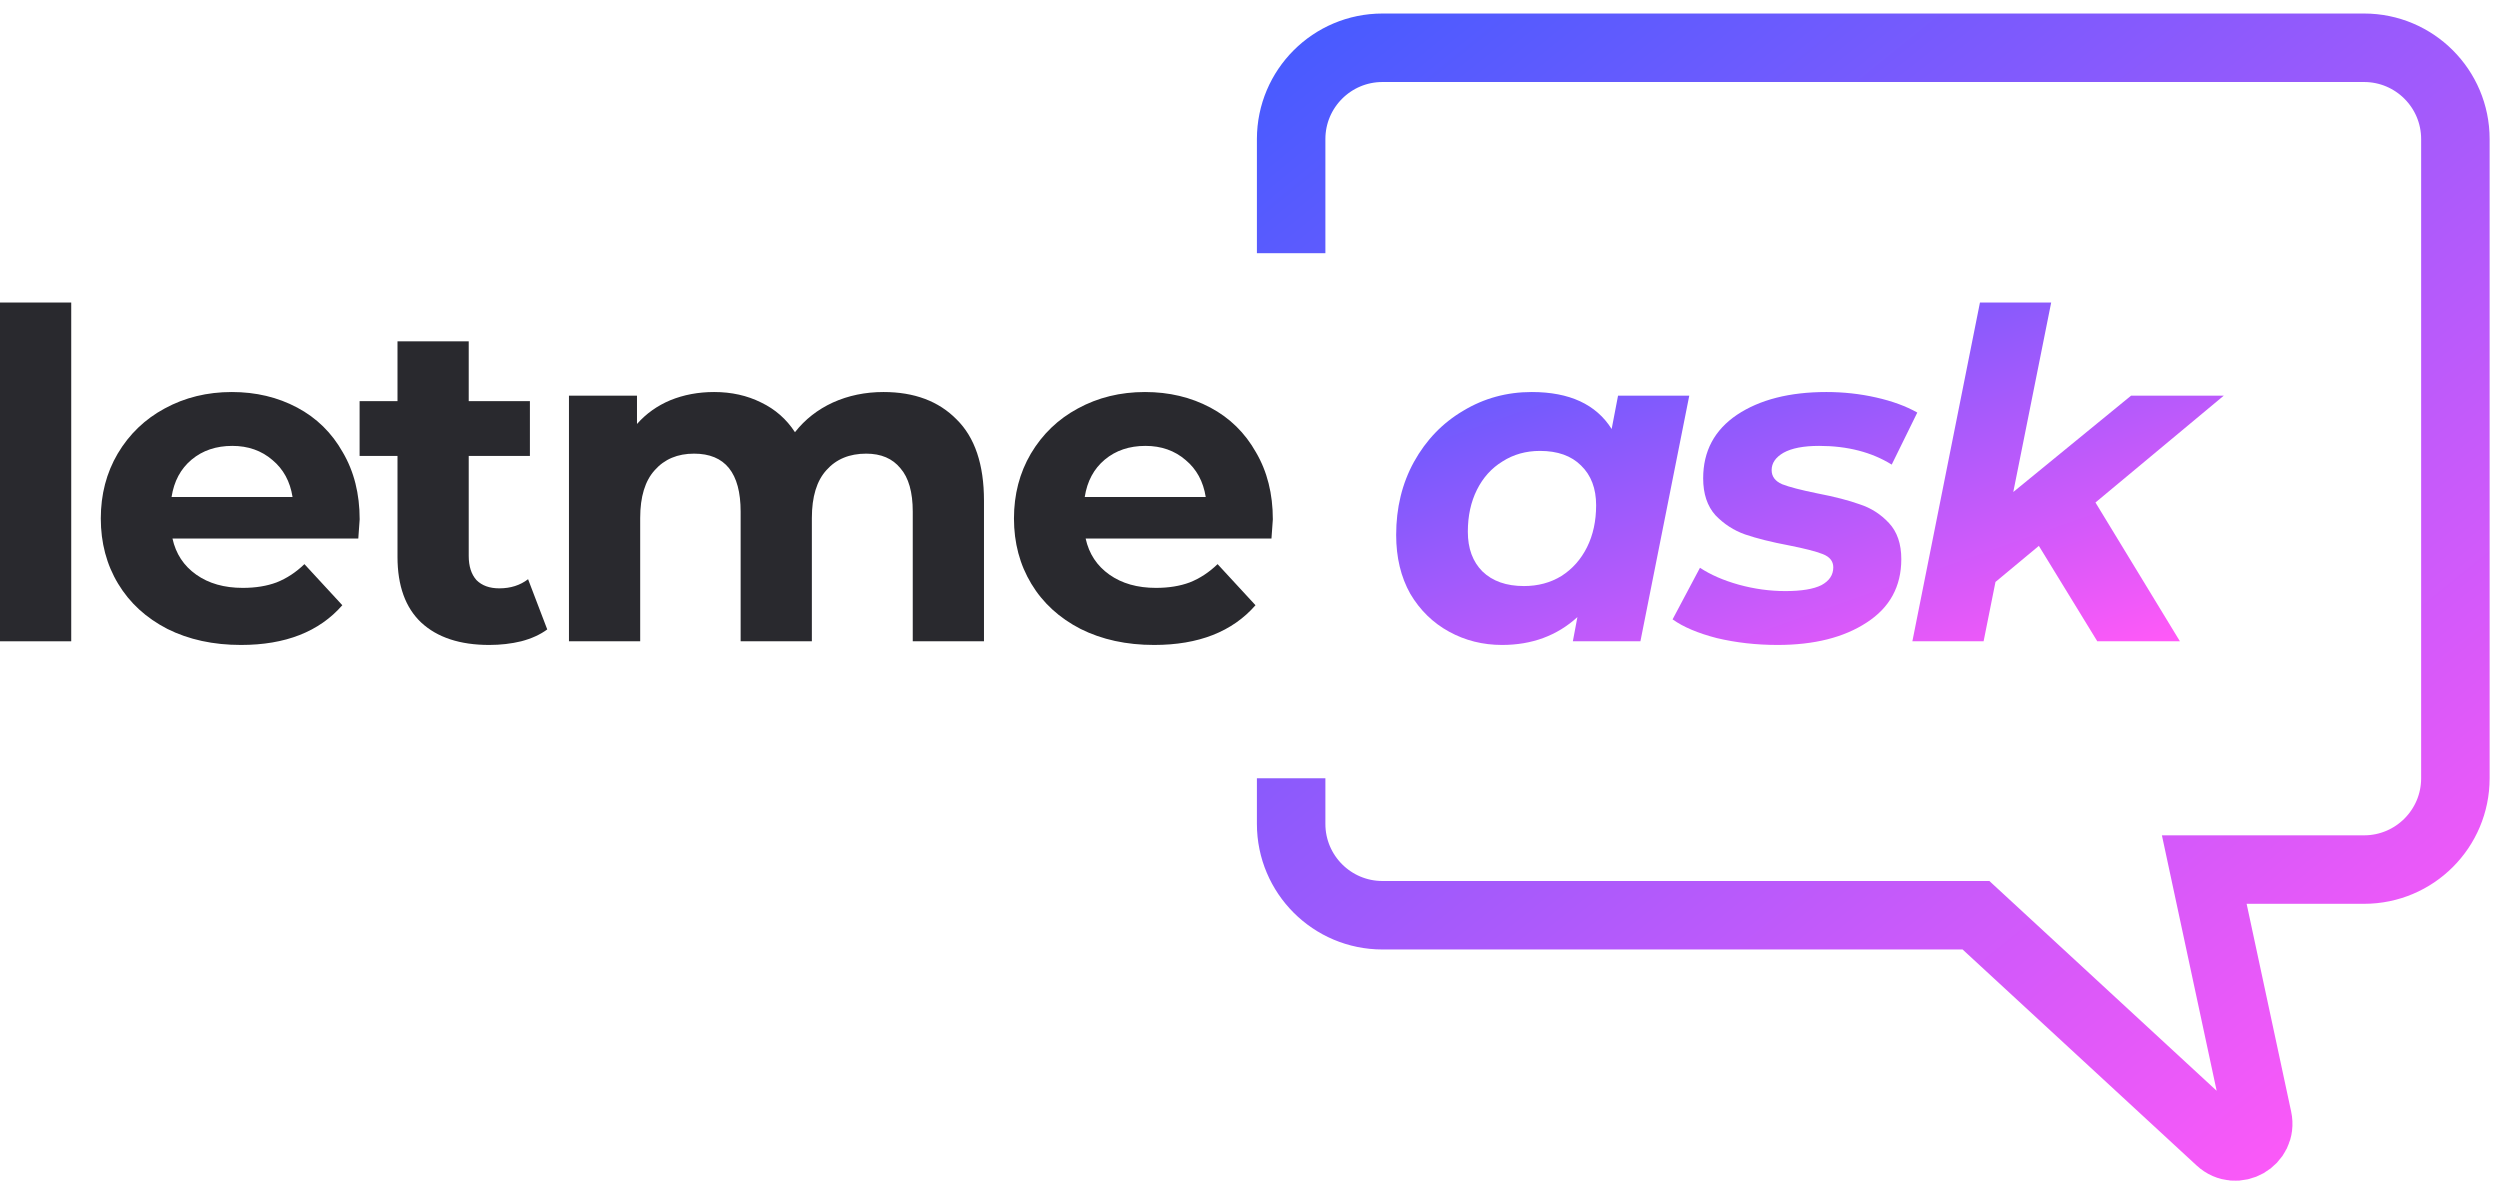
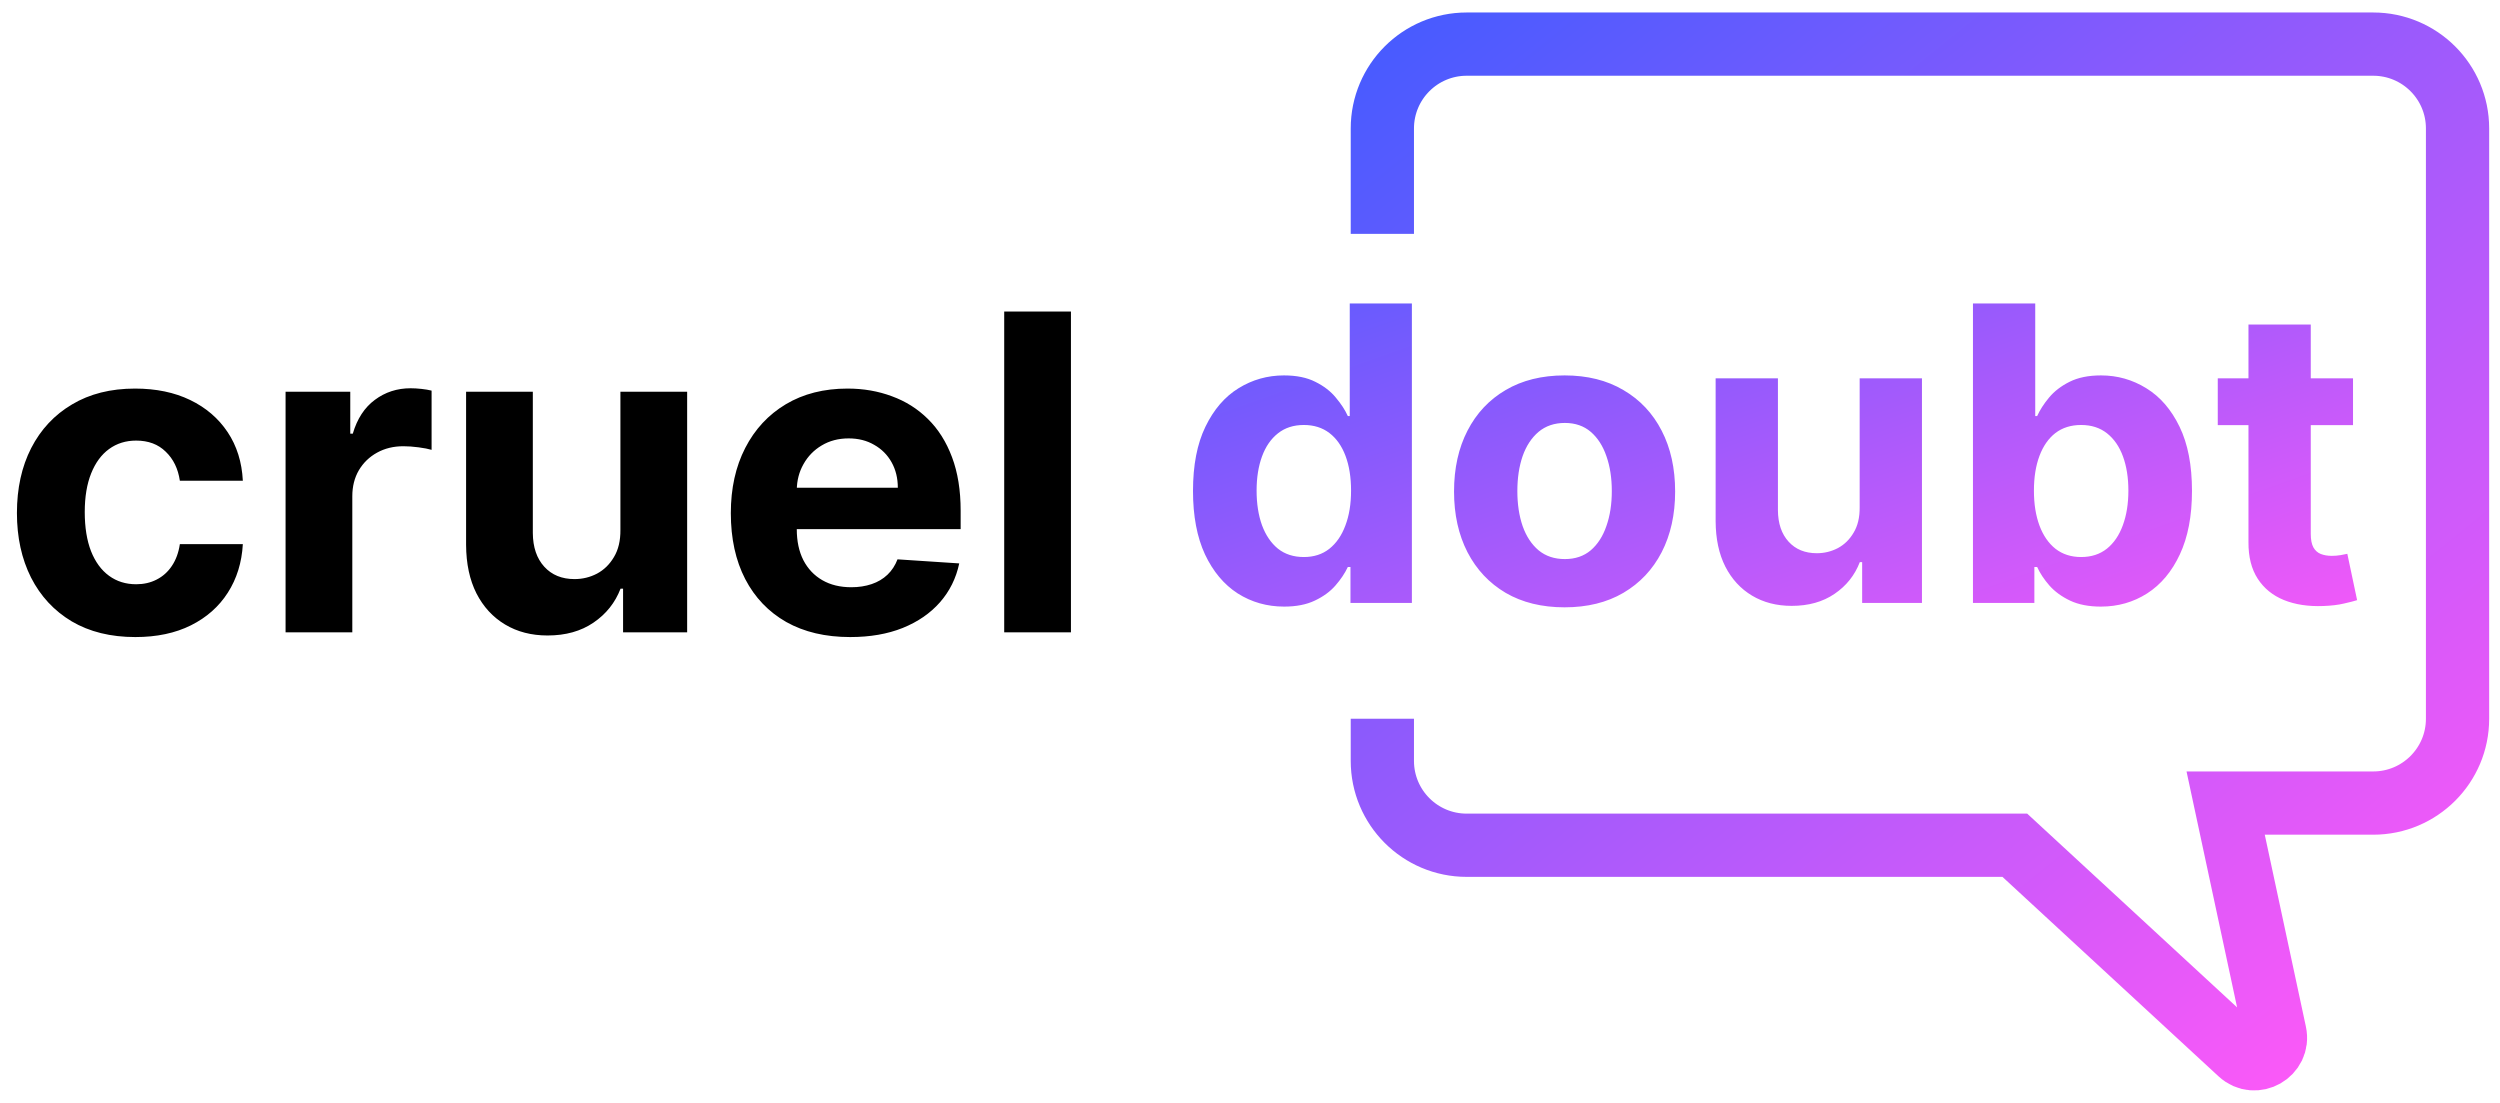
- <svg xmlns="http://www.w3.org/2000/svg" width="157" height="75" viewBox="0 0 157 75" fill="none">
-   <path d="M0 18.999H4.473V40.273H0V18.999Z" fill="#29292E" />
-   <path d="M22.587 32.618C22.587 32.675 22.558 33.077 22.501 33.822H10.832C11.042 34.778 11.539 35.533 12.323 36.087C13.106 36.642 14.081 36.919 15.247 36.919C16.05 36.919 16.757 36.804 17.369 36.575C18 36.326 18.583 35.944 19.118 35.428L21.498 38.008C20.045 39.671 17.923 40.503 15.133 40.503C13.393 40.503 11.854 40.168 10.516 39.499C9.178 38.811 8.146 37.865 7.42 36.661C6.693 35.457 6.33 34.09 6.33 32.561C6.33 31.051 6.684 29.694 7.391 28.489C8.117 27.266 9.102 26.32 10.344 25.651C11.606 24.963 13.011 24.619 14.559 24.619C16.069 24.619 17.436 24.944 18.659 25.593C19.883 26.243 20.838 27.18 21.526 28.403C22.234 29.608 22.587 31.012 22.587 32.618ZM14.588 28.002C13.575 28.002 12.724 28.289 12.036 28.862C11.348 29.436 10.927 30.219 10.774 31.213H18.372C18.22 30.238 17.799 29.464 17.111 28.891C16.423 28.298 15.582 28.002 14.588 28.002Z" fill="#29292E" />
-   <path d="M34.367 39.528C33.928 39.853 33.383 40.102 32.733 40.273C32.102 40.426 31.433 40.503 30.726 40.503C28.891 40.503 27.467 40.035 26.454 39.098C25.46 38.161 24.963 36.785 24.963 34.969V28.633H22.583V25.192H24.963V21.436H29.436V25.192H33.278V28.633H29.436V34.912C29.436 35.562 29.598 36.068 29.923 36.431C30.267 36.776 30.745 36.948 31.357 36.948C32.064 36.948 32.666 36.756 33.163 36.374L34.367 39.528Z" fill="#29292E" />
-   <path d="M55.486 24.619C57.417 24.619 58.946 25.192 60.074 26.339C61.221 27.467 61.794 29.168 61.794 31.443V40.273H57.321V32.131C57.321 30.907 57.063 29.999 56.547 29.407C56.05 28.795 55.333 28.489 54.397 28.489C53.345 28.489 52.514 28.833 51.902 29.522C51.291 30.191 50.985 31.194 50.985 32.532V40.273H46.512V32.131C46.512 29.703 45.537 28.489 43.587 28.489C42.555 28.489 41.733 28.833 41.122 29.522C40.51 30.191 40.204 31.194 40.204 32.532V40.273H35.731V24.848H40.003V26.626C40.577 25.976 41.275 25.479 42.096 25.135C42.938 24.791 43.855 24.619 44.849 24.619C45.938 24.619 46.923 24.838 47.802 25.278C48.681 25.699 49.389 26.32 49.924 27.142C50.555 26.339 51.348 25.718 52.304 25.278C53.279 24.838 54.339 24.619 55.486 24.619Z" fill="#29292E" />
-   <path d="M79.934 32.618C79.934 32.675 79.906 33.077 79.848 33.822H68.179C68.389 34.778 68.886 35.533 69.67 36.087C70.454 36.642 71.428 36.919 72.594 36.919C73.397 36.919 74.104 36.804 74.716 36.575C75.347 36.326 75.93 35.944 76.465 35.428L78.845 38.008C77.392 39.671 75.27 40.503 72.48 40.503C70.74 40.503 69.201 40.168 67.864 39.499C66.525 38.811 65.493 37.865 64.767 36.661C64.041 35.457 63.677 34.09 63.677 32.561C63.677 31.051 64.031 29.694 64.738 28.489C65.465 27.266 66.449 26.32 67.692 25.651C68.953 24.963 70.358 24.619 71.906 24.619C73.416 24.619 74.783 24.944 76.006 25.593C77.23 26.243 78.185 27.18 78.874 28.403C79.581 29.608 79.934 31.012 79.934 32.618ZM71.935 28.002C70.922 28.002 70.071 28.289 69.383 28.862C68.695 29.436 68.275 30.219 68.121 31.213H75.72C75.567 30.238 75.146 29.464 74.458 28.891C73.77 28.298 72.929 28.002 71.935 28.002Z" fill="#29292E" />
-   <path d="M106.086 24.848L103.018 40.273H98.775L99.061 38.754C97.781 39.92 96.204 40.503 94.331 40.503C93.126 40.503 92.018 40.226 91.005 39.671C89.992 39.117 89.179 38.324 88.567 37.292C87.975 36.24 87.679 35.007 87.679 33.593C87.679 31.892 88.051 30.363 88.797 29.006C89.561 27.629 90.594 26.559 91.894 25.794C93.193 25.011 94.627 24.619 96.194 24.619C98.564 24.619 100.237 25.393 101.212 26.941L101.613 24.848H106.086ZM95.707 36.804C96.586 36.804 97.37 36.594 98.058 36.173C98.746 35.734 99.281 35.132 99.664 34.367C100.046 33.602 100.237 32.723 100.237 31.729C100.237 30.678 99.922 29.846 99.291 29.235C98.679 28.623 97.819 28.317 96.71 28.317C95.831 28.317 95.047 28.537 94.359 28.977C93.671 29.397 93.136 29.99 92.754 30.754C92.371 31.519 92.18 32.398 92.18 33.392C92.18 34.444 92.486 35.275 93.098 35.887C93.728 36.498 94.598 36.804 95.707 36.804Z" fill="url(#paint0_linear)" />
-   <path d="M111.632 40.503C110.294 40.503 109.023 40.359 107.819 40.073C106.634 39.767 105.707 39.375 105.038 38.897L106.758 35.657C107.427 36.097 108.239 36.451 109.195 36.718C110.17 36.986 111.145 37.12 112.119 37.12C113.133 37.12 113.888 36.995 114.385 36.747C114.882 36.479 115.13 36.106 115.13 35.629C115.13 35.246 114.91 34.969 114.471 34.797C114.031 34.625 113.324 34.444 112.349 34.252C111.24 34.042 110.323 33.813 109.596 33.564C108.889 33.316 108.268 32.914 107.733 32.36C107.217 31.787 106.959 31.012 106.959 30.038C106.959 28.336 107.666 27.008 109.08 26.052C110.514 25.096 112.387 24.619 114.7 24.619C115.77 24.619 116.812 24.733 117.825 24.963C118.838 25.192 119.698 25.508 120.406 25.909L118.8 29.177C117.538 28.394 116.019 28.002 114.241 28.002C113.266 28.002 112.521 28.145 112.005 28.432C111.508 28.719 111.259 29.082 111.259 29.522C111.259 29.923 111.479 30.219 111.919 30.41C112.358 30.582 113.094 30.774 114.127 30.984C115.216 31.194 116.105 31.424 116.793 31.672C117.5 31.901 118.112 32.293 118.628 32.847C119.144 33.402 119.402 34.157 119.402 35.113C119.402 36.833 118.676 38.161 117.223 39.098C115.79 40.035 113.926 40.503 111.632 40.503Z" fill="url(#paint1_linear)" />
-   <path d="M131.595 31.557L136.899 40.273H131.71L128.04 34.281L125.316 36.546L124.57 40.273H120.097L124.341 18.999H128.814L126.434 30.898L133.831 24.848H139.652L131.595 31.557Z" fill="url(#paint2_linear)" />
-   <path d="M81.084 15.902V8.734C81.084 5.567 83.652 3 86.819 3H148.463C151.63 3 154.198 5.567 154.198 8.734V48.875C154.198 52.042 151.63 54.609 148.463 54.609H138.428L141.782 70.26C142.075 71.628 140.436 72.563 139.408 71.614L124.092 57.477H86.819C83.652 57.477 81.084 54.909 81.084 51.742V48.875" stroke="url(#paint3_linear)" stroke-width="4.301" />
+ <svg xmlns="http://www.w3.org/2000/svg" width="170" height="75" viewBox="0 0 170 75" fill="none">
+   <path d="M87.318 41.249C86.158 41.249 85.108 40.95 84.166 40.354C83.231 39.751 82.489 38.865 81.939 37.699C81.395 36.526 81.124 35.087 81.124 33.383C81.124 31.634 81.405 30.178 81.969 29.018C82.532 27.852 83.281 26.98 84.216 26.403C85.157 25.82 86.188 25.528 87.308 25.528C88.163 25.528 88.876 25.674 89.446 25.966C90.023 26.251 90.487 26.609 90.838 27.04C91.196 27.464 91.468 27.882 91.653 28.293H91.783V20.636H96.008V41H91.832V38.554H91.653C91.454 38.978 91.173 39.399 90.808 39.817C90.45 40.228 89.983 40.569 89.406 40.841C88.836 41.113 88.14 41.249 87.318 41.249ZM88.66 37.878C89.343 37.878 89.92 37.692 90.391 37.321C90.868 36.943 91.233 36.416 91.484 35.74C91.743 35.064 91.872 34.272 91.872 33.364C91.872 32.456 91.746 31.667 91.494 30.997C91.242 30.328 90.878 29.811 90.401 29.446C89.923 29.081 89.343 28.899 88.66 28.899C87.965 28.899 87.378 29.088 86.901 29.466C86.423 29.844 86.062 30.367 85.817 31.037C85.572 31.706 85.449 32.482 85.449 33.364C85.449 34.252 85.572 35.037 85.817 35.72C86.069 36.396 86.43 36.927 86.901 37.311C87.378 37.689 87.965 37.878 88.66 37.878ZM106.392 41.298C104.847 41.298 103.511 40.97 102.385 40.314C101.264 39.651 100.399 38.73 99.789 37.55C99.18 36.363 98.875 34.988 98.875 33.423C98.875 31.846 99.18 30.467 99.789 29.287C100.399 28.1 101.264 27.179 102.385 26.523C103.511 25.86 104.847 25.528 106.392 25.528C107.936 25.528 109.269 25.86 110.389 26.523C111.516 27.179 112.384 28.1 112.994 29.287C113.604 30.467 113.909 31.846 113.909 33.423C113.909 34.988 113.604 36.363 112.994 37.55C112.384 38.73 111.516 39.651 110.389 40.314C109.269 40.97 107.936 41.298 106.392 41.298ZM106.412 38.017C107.114 38.017 107.701 37.818 108.172 37.42C108.642 37.016 108.997 36.466 109.235 35.77C109.481 35.074 109.603 34.282 109.603 33.394C109.603 32.505 109.481 31.713 109.235 31.017C108.997 30.321 108.642 29.771 108.172 29.366C107.701 28.962 107.114 28.76 106.412 28.76C105.702 28.76 105.106 28.962 104.622 29.366C104.145 29.771 103.783 30.321 103.538 31.017C103.299 31.713 103.18 32.505 103.18 33.394C103.18 34.282 103.299 35.074 103.538 35.77C103.783 36.466 104.145 37.016 104.622 37.42C105.106 37.818 105.702 38.017 106.412 38.017ZM126.457 34.497V25.727H130.693V41H126.626V38.226H126.467C126.122 39.121 125.549 39.84 124.747 40.383C123.951 40.927 122.98 41.199 121.833 41.199C120.813 41.199 119.914 40.967 119.139 40.503C118.363 40.039 117.757 39.379 117.319 38.524C116.888 37.669 116.67 36.645 116.663 35.452V25.727H120.899V34.696C120.905 35.597 121.147 36.31 121.625 36.834C122.102 37.358 122.742 37.619 123.544 37.619C124.054 37.619 124.531 37.503 124.975 37.271C125.42 37.033 125.778 36.681 126.049 36.217C126.328 35.753 126.464 35.18 126.457 34.497ZM134.161 41V20.636H138.396V28.293H138.526C138.711 27.882 138.98 27.464 139.331 27.04C139.689 26.609 140.153 26.251 140.723 25.966C141.3 25.674 142.016 25.528 142.871 25.528C143.984 25.528 145.012 25.82 145.953 26.403C146.894 26.98 147.647 27.852 148.21 29.018C148.774 30.178 149.055 31.634 149.055 33.383C149.055 35.087 148.78 36.526 148.23 37.699C147.687 38.865 146.944 39.751 146.003 40.354C145.068 40.95 144.021 41.249 142.861 41.249C142.039 41.249 141.339 41.113 140.763 40.841C140.193 40.569 139.725 40.228 139.361 39.817C138.996 39.399 138.718 38.978 138.526 38.554H138.337V41H134.161ZM138.307 33.364C138.307 34.272 138.433 35.064 138.685 35.74C138.937 36.416 139.301 36.943 139.778 37.321C140.256 37.692 140.836 37.878 141.518 37.878C142.208 37.878 142.791 37.689 143.268 37.311C143.746 36.927 144.107 36.396 144.352 35.72C144.604 35.037 144.73 34.252 144.73 33.364C144.73 32.482 144.607 31.706 144.362 31.037C144.117 30.367 143.756 29.844 143.278 29.466C142.801 29.088 142.214 28.899 141.518 28.899C140.829 28.899 140.246 29.081 139.768 29.446C139.298 29.811 138.937 30.328 138.685 30.997C138.433 31.667 138.307 32.456 138.307 33.364ZM160.005 25.727V28.909H150.808V25.727H160.005ZM152.896 22.068H157.132V36.307C157.132 36.698 157.191 37.003 157.311 37.222C157.43 37.434 157.596 37.583 157.808 37.669C158.027 37.755 158.279 37.798 158.564 37.798C158.762 37.798 158.961 37.782 159.16 37.749C159.359 37.709 159.511 37.679 159.618 37.659L160.284 40.811C160.072 40.877 159.773 40.954 159.389 41.04C159.004 41.133 158.537 41.189 157.987 41.209C156.966 41.249 156.071 41.113 155.302 40.801C154.54 40.49 153.947 40.006 153.522 39.349C153.098 38.693 152.889 37.865 152.896 36.864V22.068Z" fill="url(#paint0_linear_12619_1591)" />
+   <path d="M9.205 43.32C7.528 43.32 6.087 42.965 4.879 42.254C3.679 41.537 2.756 40.543 2.109 39.271C1.47 38 1.151 36.537 1.151 34.882C1.151 33.206 1.474 31.736 2.12 30.472C2.773 29.2 3.7 28.209 4.901 27.499C6.101 26.782 7.528 26.423 9.183 26.423C10.611 26.423 11.861 26.683 12.933 27.201C14.006 27.72 14.854 28.447 15.479 29.385C16.104 30.322 16.449 31.423 16.513 32.688H12.23C12.109 31.871 11.79 31.214 11.271 30.717C10.76 30.212 10.089 29.96 9.258 29.96C8.555 29.96 7.94 30.152 7.415 30.535C6.896 30.912 6.491 31.462 6.2 32.187C5.909 32.911 5.763 33.788 5.763 34.818C5.763 35.862 5.906 36.75 6.19 37.481C6.481 38.213 6.889 38.771 7.415 39.154C7.94 39.538 8.555 39.729 9.258 39.729C9.776 39.729 10.242 39.623 10.653 39.41C11.072 39.197 11.417 38.888 11.687 38.483C11.964 38.071 12.145 37.577 12.23 37.002H16.513C16.442 38.252 16.101 39.353 15.49 40.305C14.886 41.249 14.052 41.988 12.986 42.521C11.921 43.053 10.661 43.32 9.205 43.32ZM19.419 43V26.636H23.818V29.491H23.989C24.287 28.476 24.788 27.709 25.491 27.19C26.194 26.665 27.004 26.402 27.92 26.402C28.147 26.402 28.392 26.416 28.655 26.445C28.918 26.473 29.149 26.512 29.348 26.562V30.589C29.134 30.525 28.84 30.468 28.463 30.418C28.087 30.369 27.742 30.344 27.43 30.344C26.762 30.344 26.166 30.489 25.64 30.78C25.122 31.065 24.71 31.462 24.404 31.974C24.106 32.485 23.957 33.075 23.957 33.742V43H19.419ZM42.188 36.033V26.636H46.726V43H42.369V40.028H42.198C41.829 40.986 41.215 41.757 40.355 42.34C39.503 42.922 38.462 43.213 37.234 43.213C36.14 43.213 35.178 42.965 34.347 42.467C33.516 41.97 32.866 41.264 32.397 40.347C31.935 39.431 31.701 38.334 31.694 37.055V26.636H36.232V36.246C36.239 37.212 36.499 37.975 37.01 38.536C37.521 39.097 38.207 39.378 39.066 39.378C39.613 39.378 40.124 39.254 40.6 39.005C41.076 38.749 41.459 38.373 41.751 37.876C42.049 37.379 42.195 36.764 42.188 36.033ZM57.813 43.32C56.13 43.32 54.681 42.979 53.467 42.297C52.259 41.608 51.329 40.635 50.676 39.378C50.022 38.114 49.696 36.619 49.696 34.893C49.696 33.209 50.022 31.732 50.676 30.461C51.329 29.19 52.249 28.199 53.435 27.489C54.628 26.778 56.027 26.423 57.632 26.423C58.712 26.423 59.717 26.597 60.647 26.945C61.585 27.286 62.401 27.801 63.097 28.49C63.801 29.179 64.347 30.046 64.738 31.09C65.129 32.126 65.324 33.341 65.324 34.733V35.979H51.507V33.167H61.052C61.052 32.514 60.91 31.935 60.626 31.43C60.342 30.926 59.948 30.532 59.443 30.248C58.946 29.957 58.367 29.811 57.707 29.811C57.018 29.811 56.407 29.971 55.874 30.291C55.349 30.603 54.937 31.026 54.639 31.558C54.34 32.084 54.188 32.67 54.181 33.316V35.99C54.181 36.8 54.33 37.499 54.628 38.089C54.933 38.678 55.363 39.133 55.917 39.452C56.471 39.772 57.128 39.932 57.888 39.932C58.392 39.932 58.854 39.861 59.273 39.719C59.692 39.577 60.051 39.364 60.349 39.08C60.647 38.795 60.874 38.447 61.031 38.035L65.228 38.312C65.015 39.321 64.578 40.202 63.918 40.955C63.264 41.7 62.419 42.283 61.382 42.702C60.352 43.114 59.163 43.32 57.813 43.32ZM72.824 21.182V43H68.286V21.182H72.824Z" fill="black" />
+   <path d="M94 15.902V8.734C94 5.567 96.567 3 99.734 3H161.379C164.546 3 167.113 5.567 167.113 8.734V48.875C167.113 52.042 164.546 54.609 161.379 54.609H151.344L154.698 70.26C154.991 71.628 153.351 72.563 152.323 71.614L137.008 57.477H99.734C96.567 57.477 94 54.909 94 51.742V48.875" stroke="url(#paint1_linear_12619_1591)" stroke-width="4.301" />
  <defs>
-     <linearGradient id="paint0_linear" x1="87.679" y1="18.999" x2="99.758" y2="53.111" gradientUnits="userSpaceOnUse">
+     <linearGradient id="paint0_linear_12619_1591" x1="80" y1="14" x2="99.13" y2="67.908" gradientUnits="userSpaceOnUse">
      <stop stop-color="#485BFF" />
      <stop offset="1" stop-color="#FF59F8" />
    </linearGradient>
-     <linearGradient id="paint1_linear" x1="87.679" y1="18.999" x2="99.758" y2="53.111" gradientUnits="userSpaceOnUse">
-       <stop stop-color="#485BFF" />
-       <stop offset="1" stop-color="#FF59F8" />
-     </linearGradient>
-     <linearGradient id="paint2_linear" x1="87.679" y1="18.999" x2="99.758" y2="53.111" gradientUnits="userSpaceOnUse">
-       <stop stop-color="#485BFF" />
-       <stop offset="1" stop-color="#FF59F8" />
-     </linearGradient>
-     <linearGradient id="paint3_linear" x1="81.084" y1="3" x2="141.295" y2="77.547" gradientUnits="userSpaceOnUse">
+     <linearGradient id="paint1_linear_12619_1591" x1="94" y1="3" x2="154.211" y2="77.547" gradientUnits="userSpaceOnUse">
      <stop stop-color="#485BFF" />
      <stop offset="1" stop-color="#FF59F8" />
    </linearGradient>
  </defs>
</svg>
